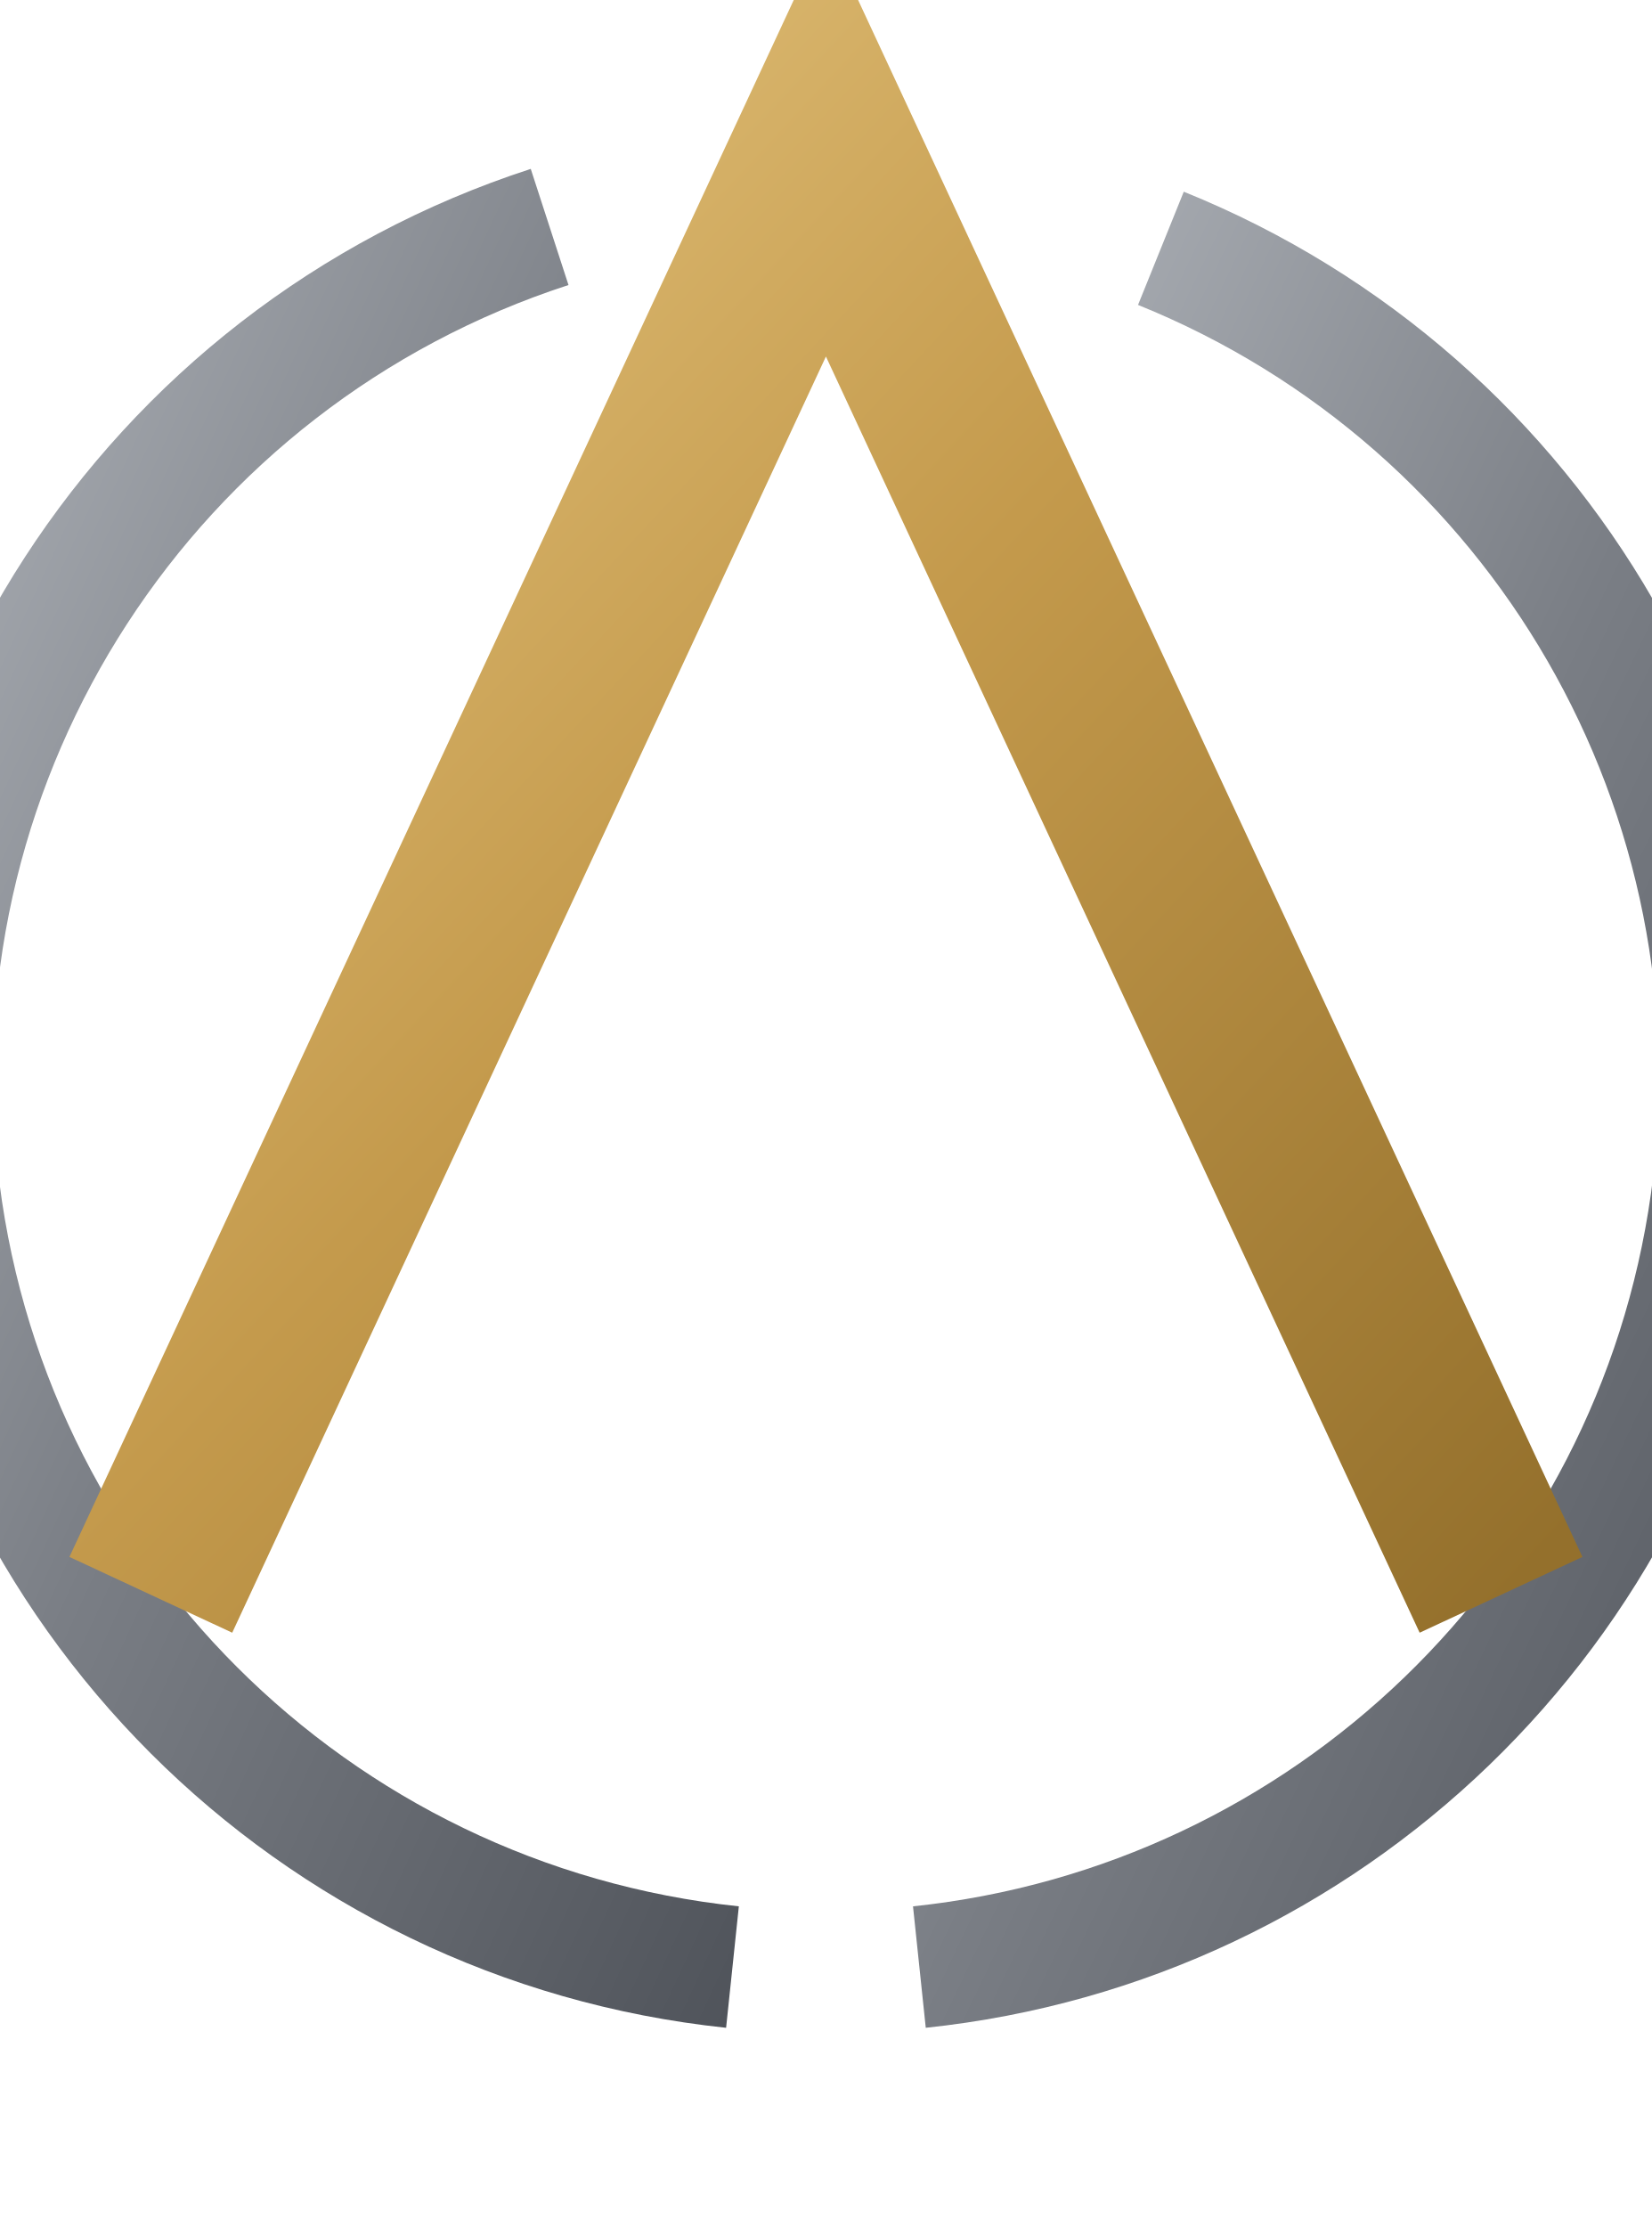
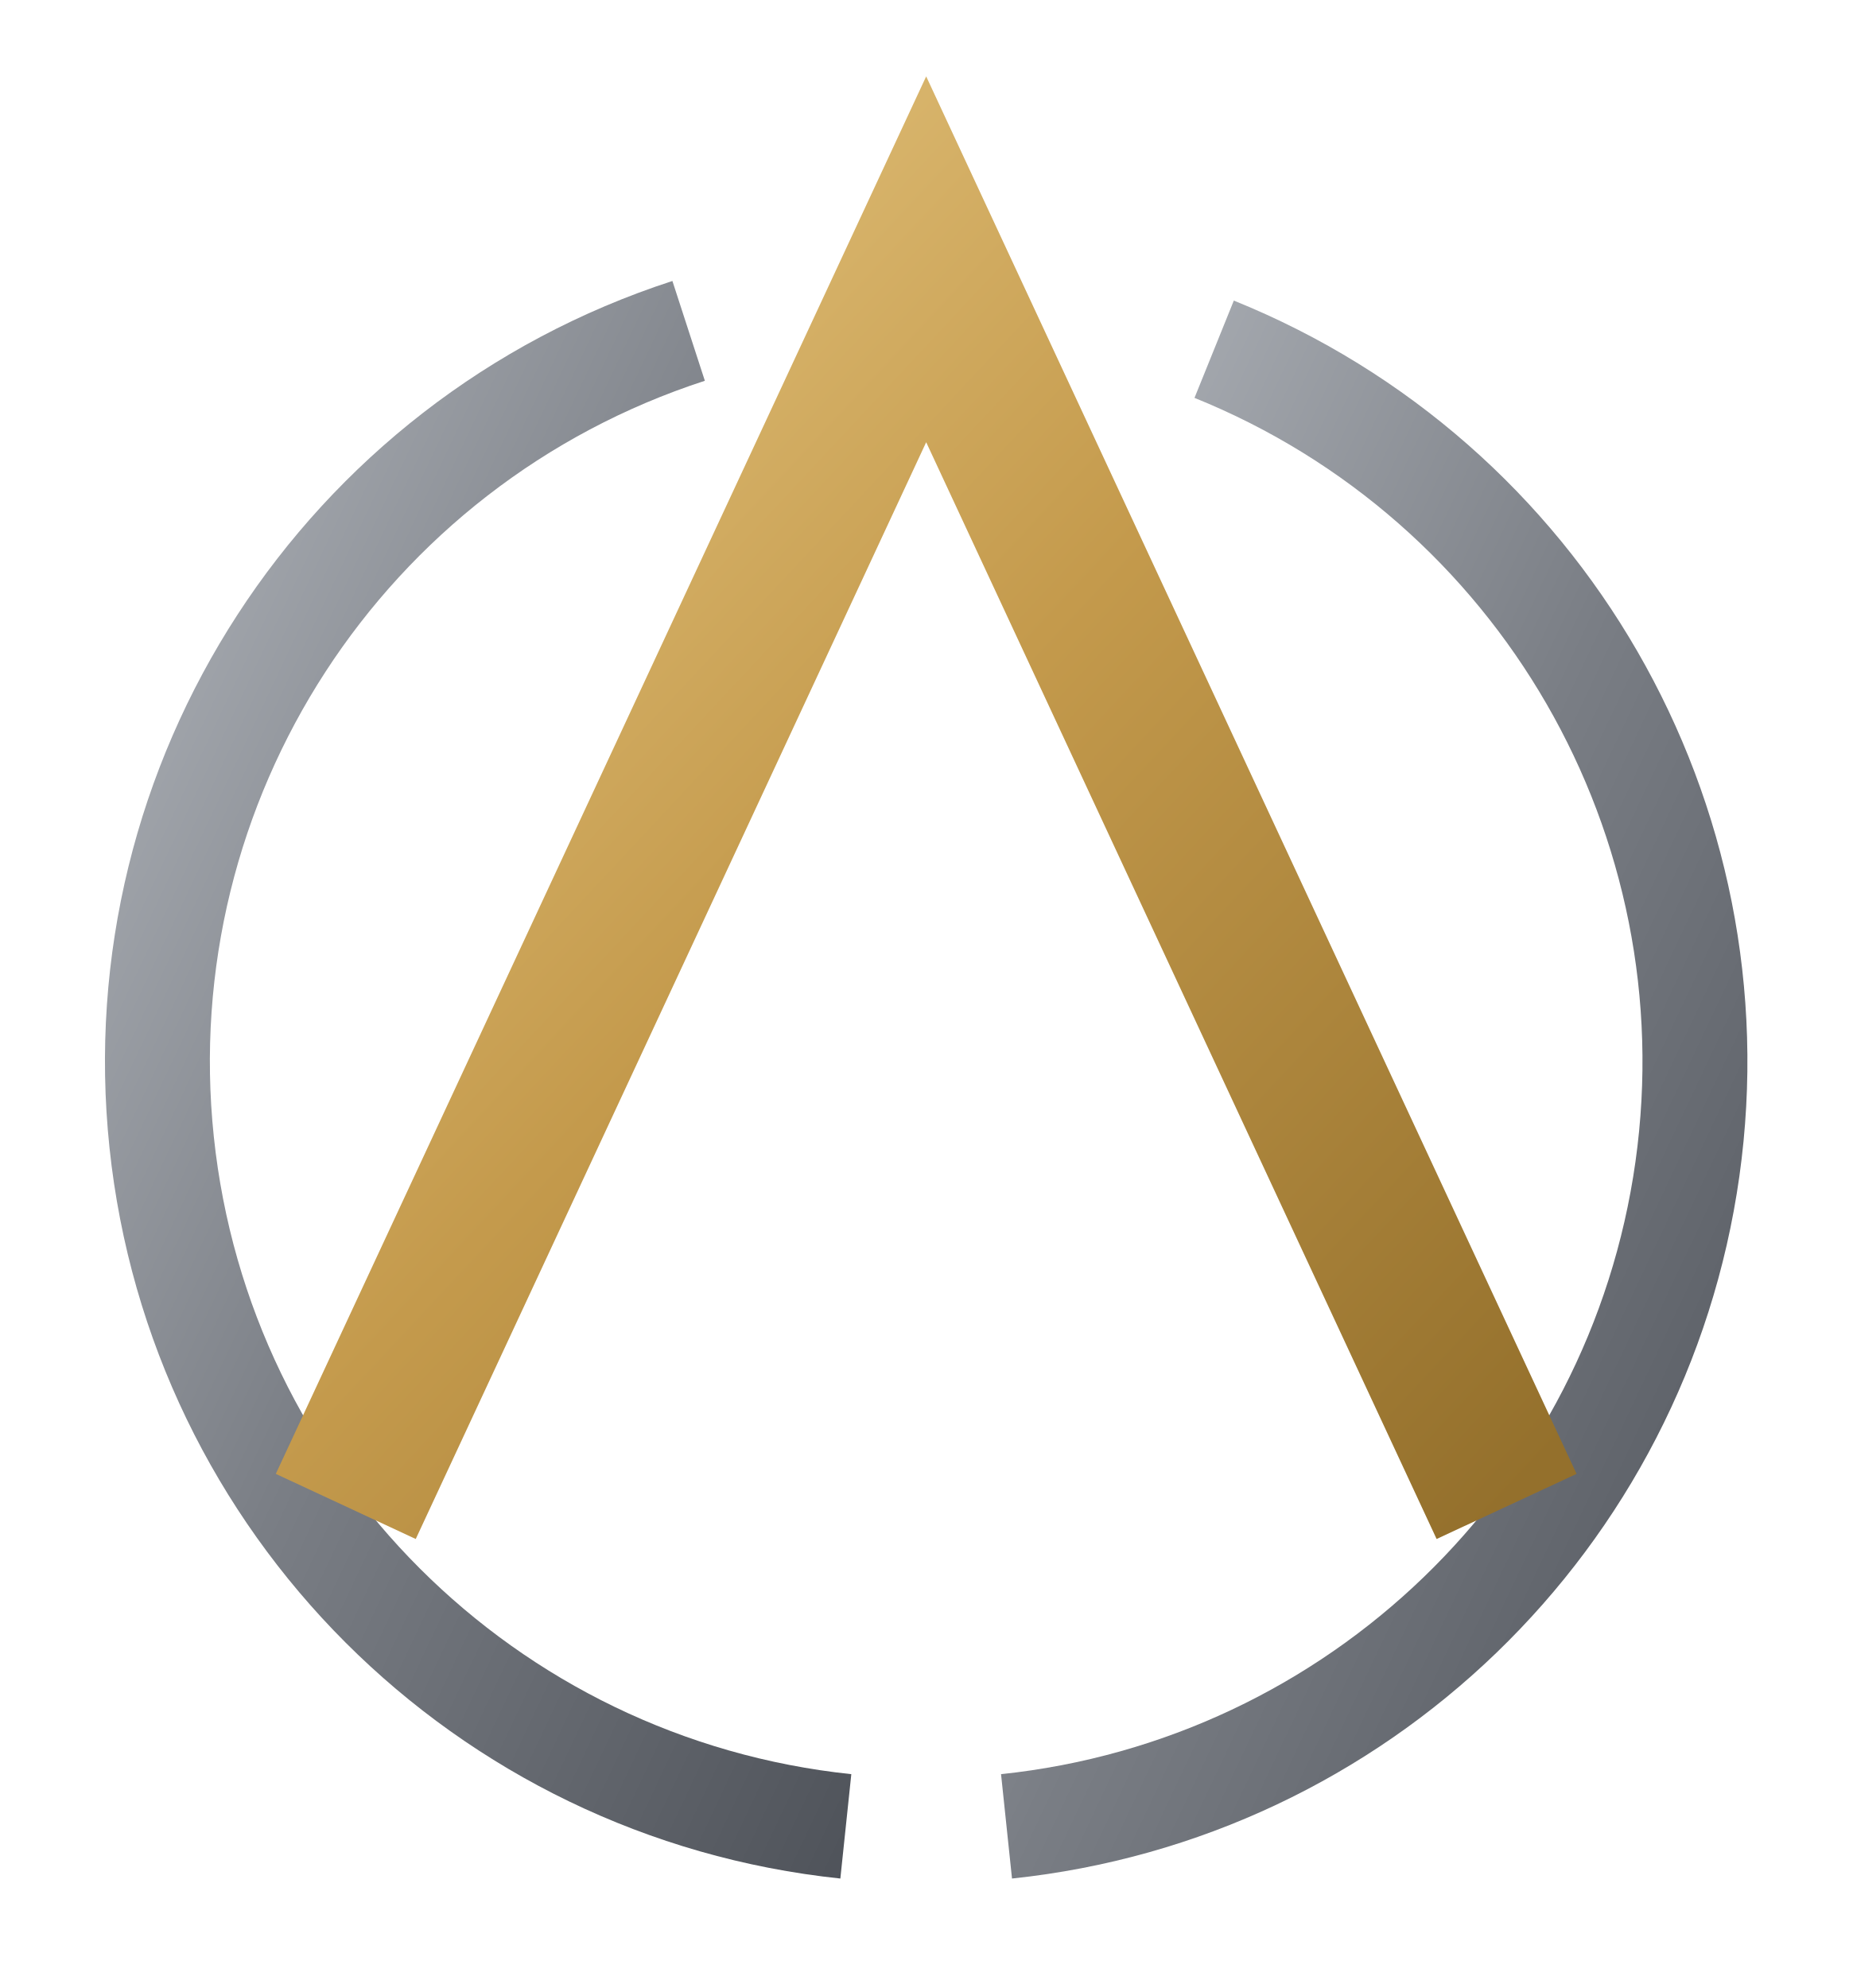
- <svg xmlns="http://www.w3.org/2000/svg" viewBox="70 0 460 620" role="img" aria-hidden="true">
+ <svg xmlns="http://www.w3.org/2000/svg" viewBox="0 -44 600 644" role="img" aria-hidden="true">
  <defs>
    <linearGradient id="ssGold" x1="0" y1="0" x2="1" y2="1">
      <stop offset="0" stop-color="#e4c47e" />
      <stop offset="0.45" stop-color="#c49a4c" />
      <stop offset="1" stop-color="#94702c" />
    </linearGradient>
    <linearGradient id="ssSilver" x1="0" y1="0" x2="1" y2="1">
      <stop offset="0" stop-color="#b4b8be" />
      <stop offset="0.5" stop-color="#7a7e85" />
      <stop offset="1" stop-color="#4f535a" />
    </linearGradient>
  </defs>
  <g transform="translate(0 0)">
    <path d="M272.2 564.54 A266 266 0 0 1 217.8 47.02 L228.31 79.35 A232 232 0 0 0 275.75 530.73 Z" fill="url(#ssSilver)" />
    <path d="M399.65 53.37 A266 266 0 0 1 327.8 564.54 L324.25 530.73 A232 232 0 0 0 386.91 84.89 Z" fill="url(#ssSilver)" />
    <path d="M112 444 L300 40 L488 444" fill="none" stroke="url(#ssGold)" stroke-width="50" stroke-linejoin="miter" stroke-miterlimit="10" stroke-linecap="butt" />
  </g>
</svg>
